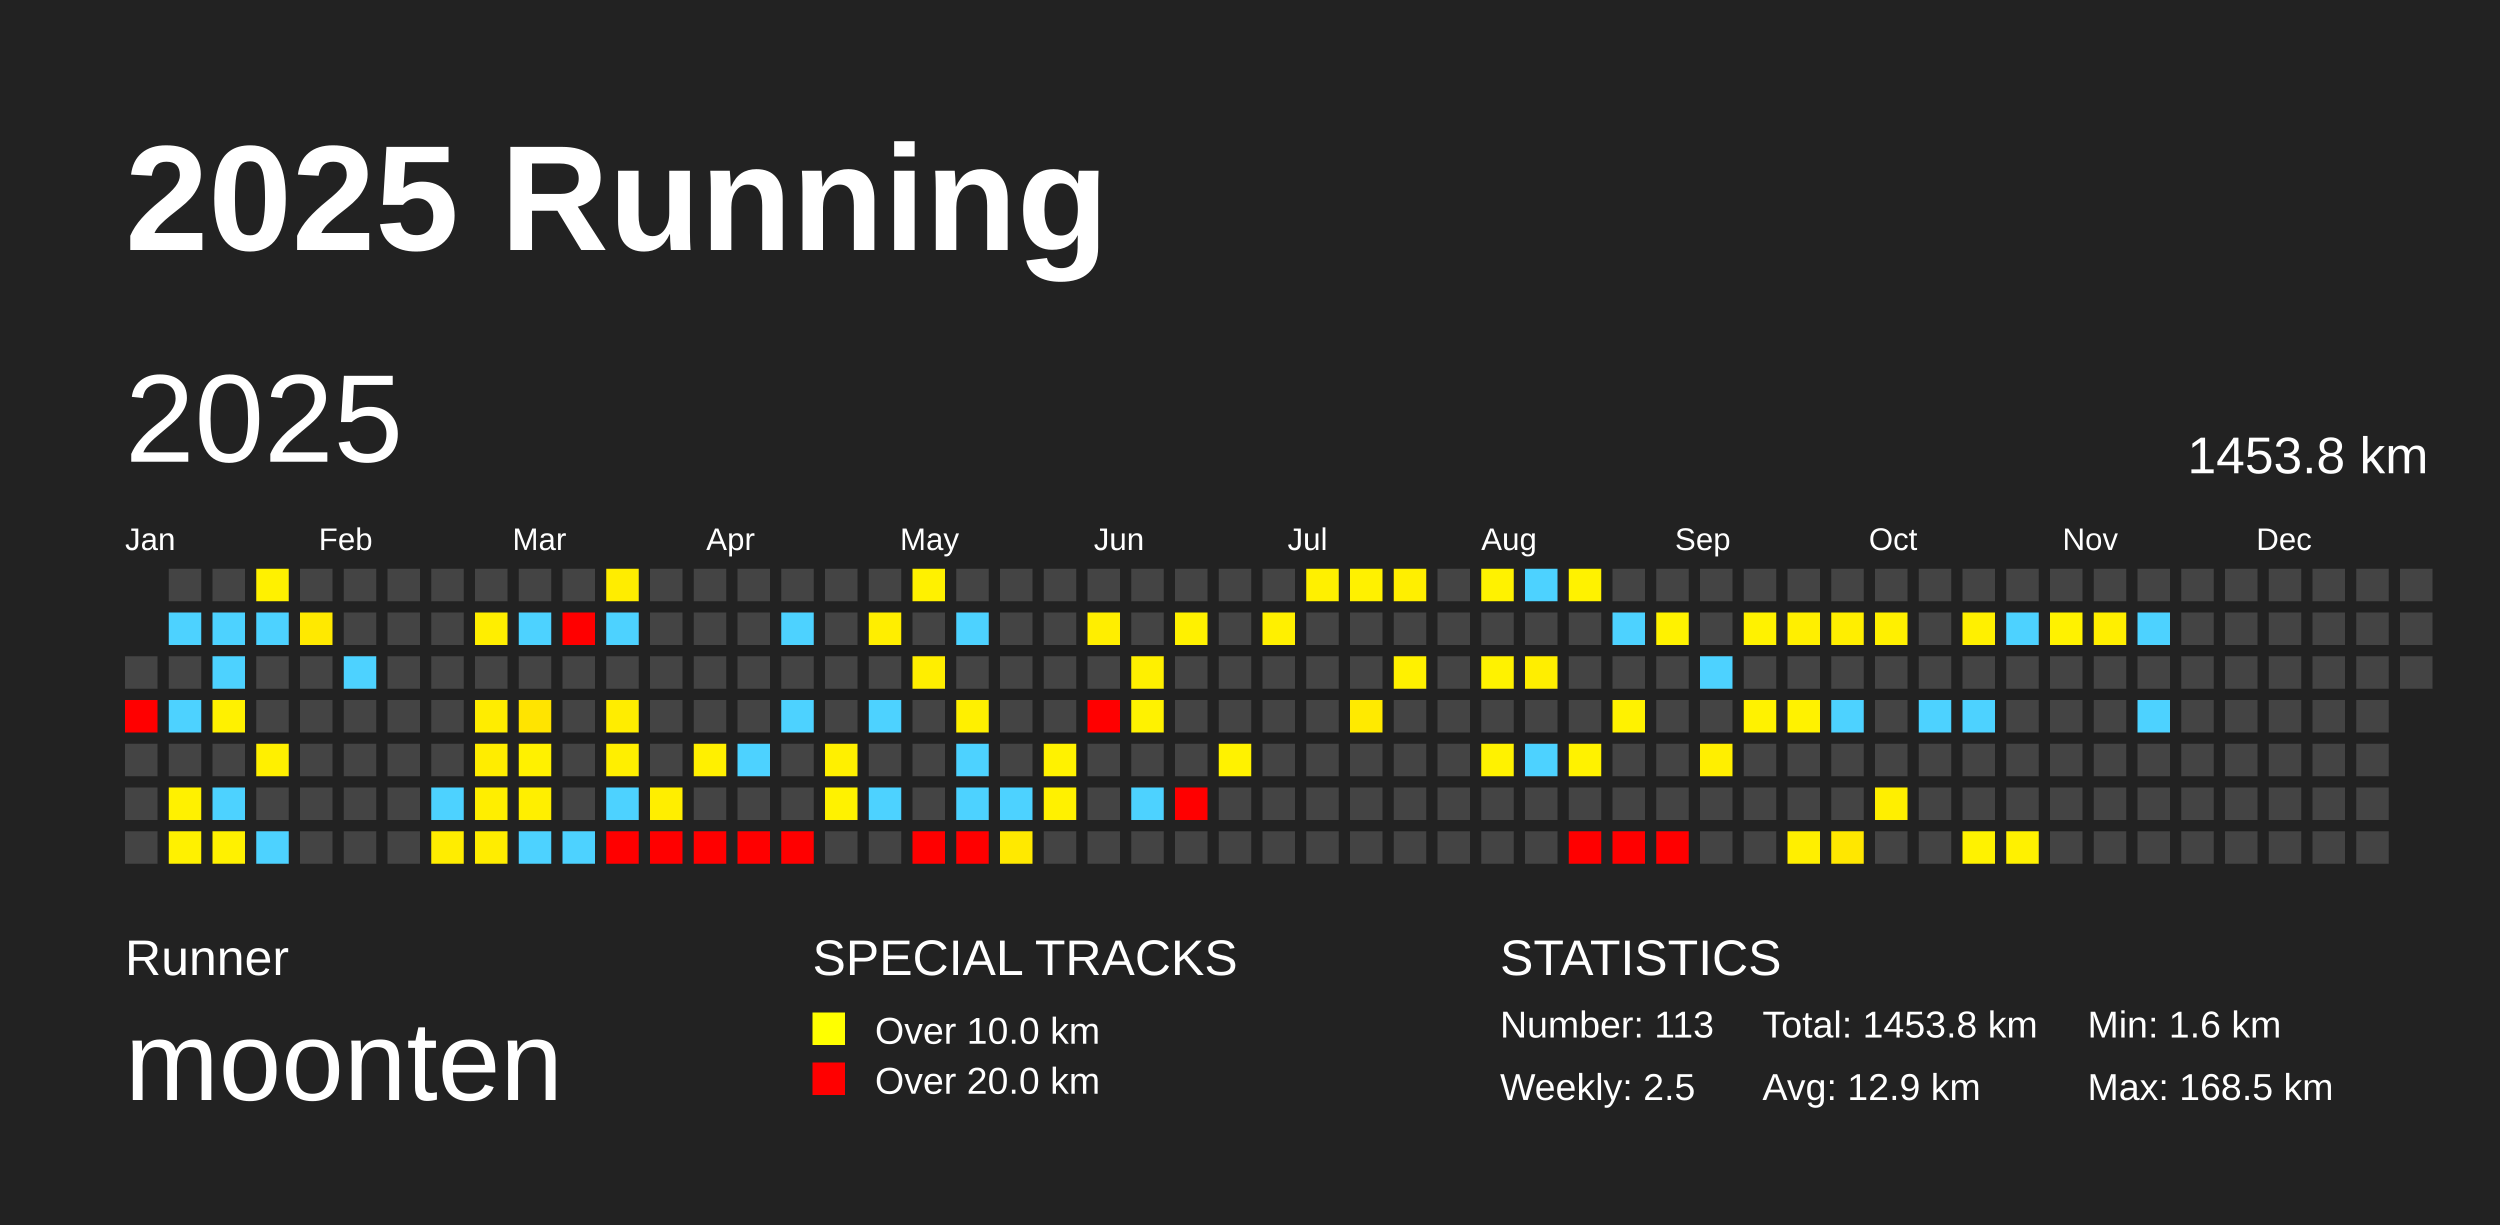
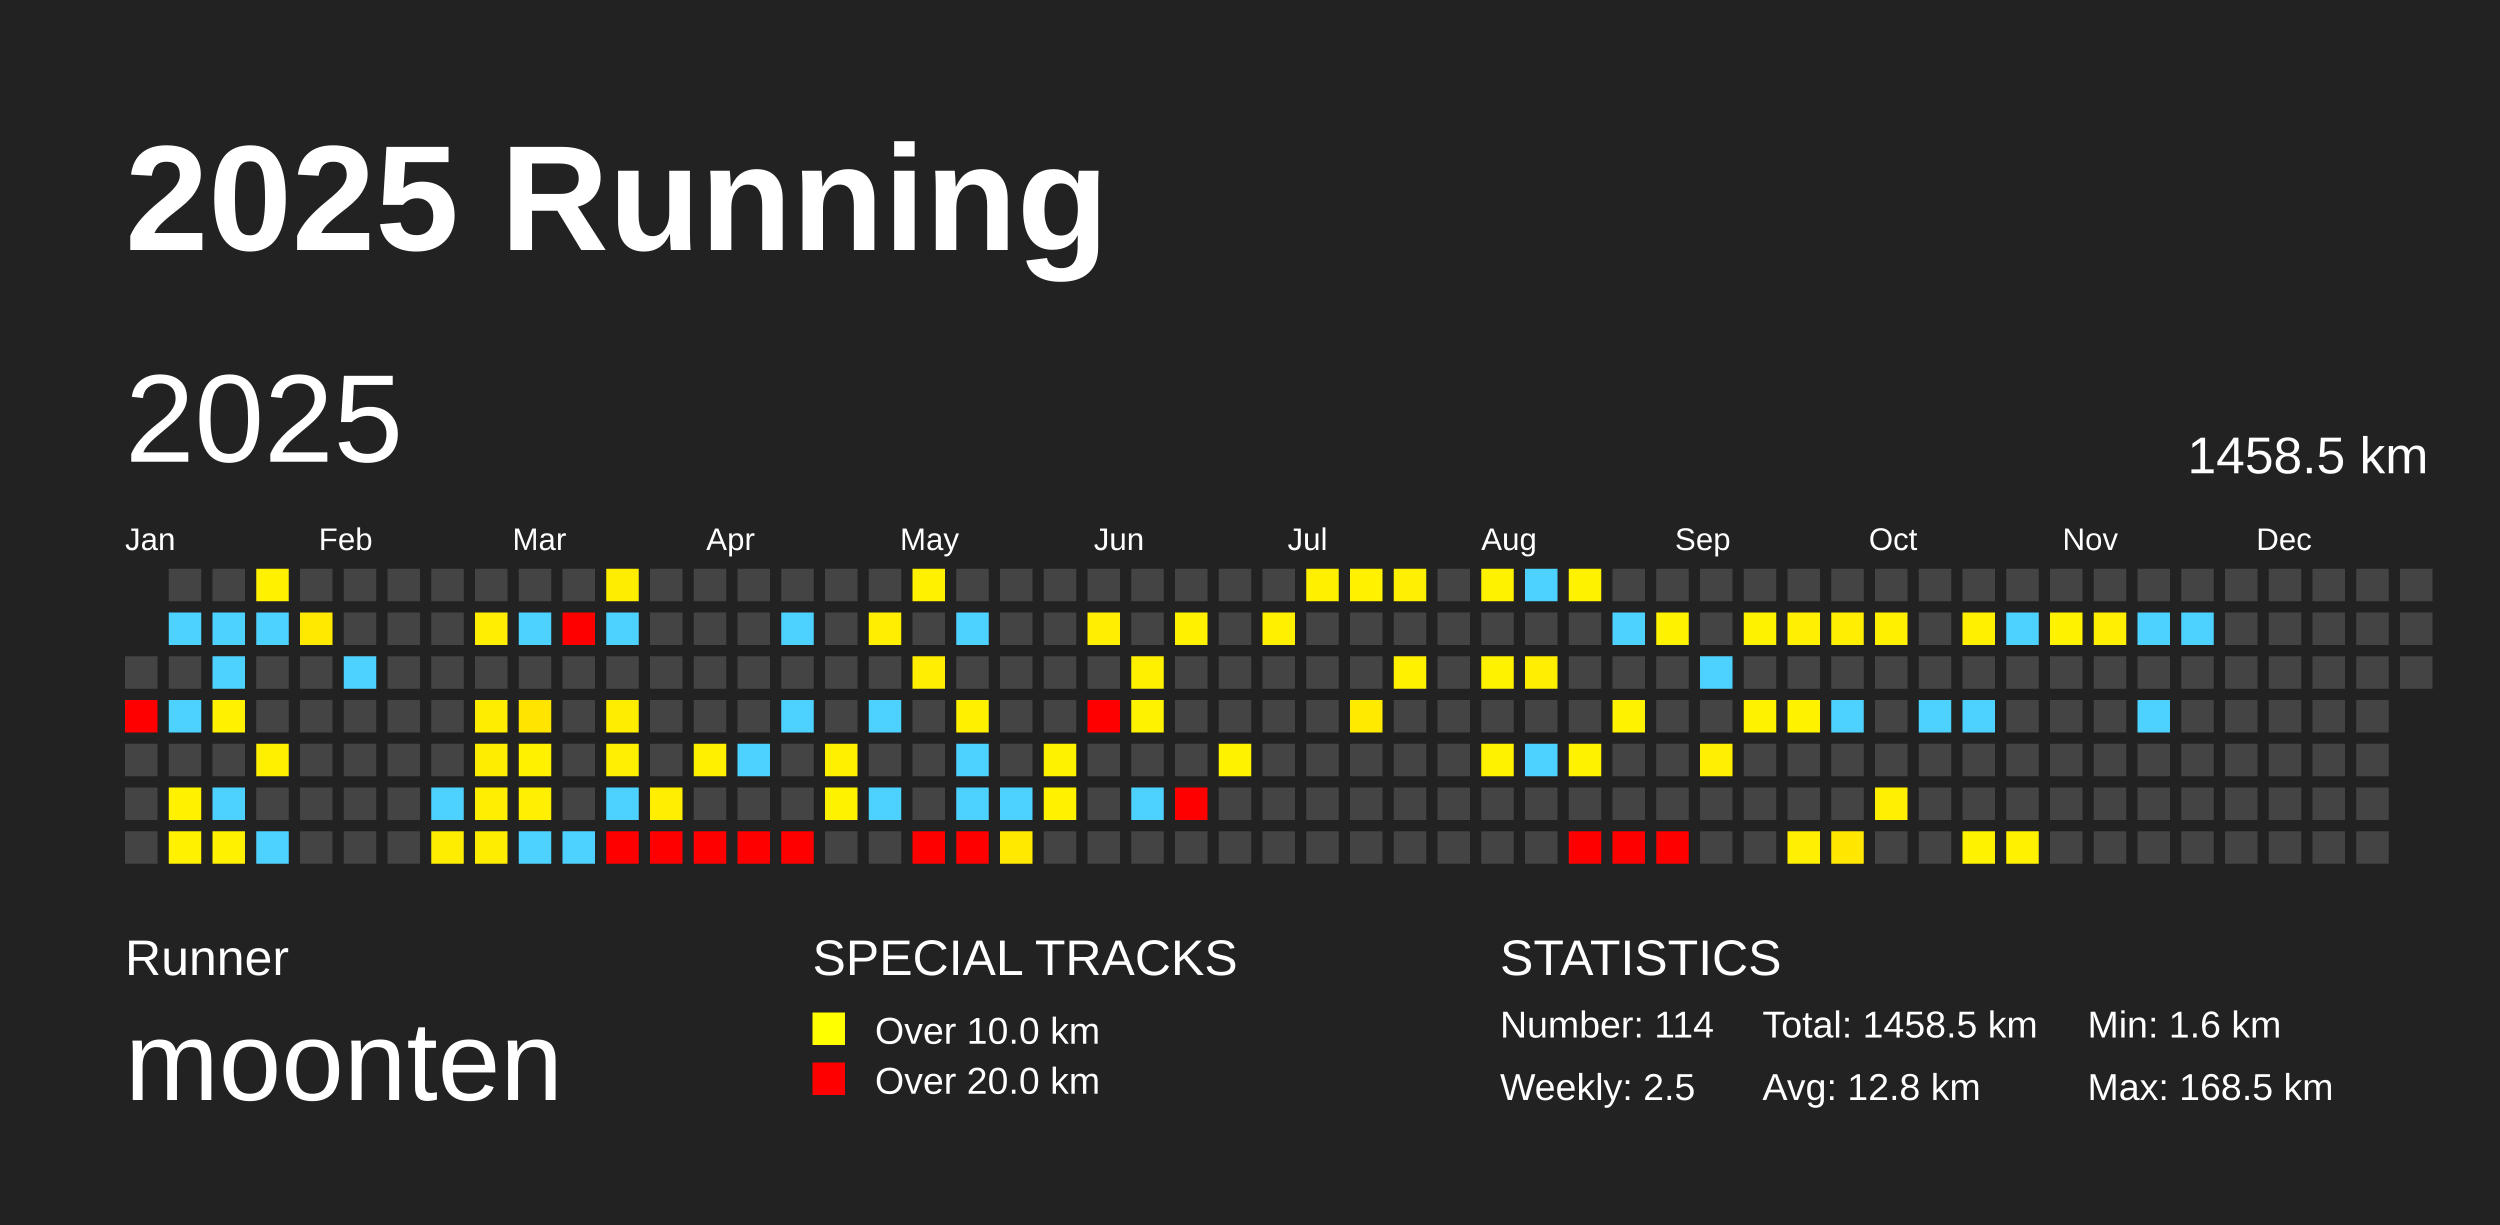
<svg xmlns="http://www.w3.org/2000/svg" baseProfile="full" height="98mm" version="1.1" viewBox="0,0,200,98" width="200mm">
  <defs />
  <rect fill="#222222" height="98" width="200" x="0" y="0" />
  <text fill="#FFFFFF" style="font-size:12px; font-family:Arial; font-weight:bold;" x="10" y="20">2025 Running</text>
  <text fill="#FFFFFF" style="font-size:4px; font-family:Arial" x="10" y="78">Runner</text>
  <text fill="#FFFFFF" style="font-size:9px; font-family:Arial" x="10" y="88">moonten</text>
  <text fill="#FFFFFF" style="font-size:4px; font-family:Arial" x="65" y="78">SPECIAL TRACKS</text>
  <rect fill="yellow" height="2.6" width="2.6" x="65" y="81" />
  <text fill="#FFFFFF" style="font-size:3px; font-family:Arial" x="70" y="83.5">Over 10.0 km</text>
  <rect fill="red" height="2.6" width="2.6" x="65" y="85" />
  <text fill="#FFFFFF" style="font-size:3px; font-family:Arial" x="70" y="87.5">Over 20.0 km</text>
  <text fill="#FFFFFF" style="font-size:4px; font-family:Arial" x="120" y="78">STATISTICS</text>
-   <text fill="#FFFFFF" style="font-size:3px; font-family:Arial" x="120" y="83">Number: 113</text>
+   <text fill="#FFFFFF" style="font-size:3px; font-family:Arial" x="120" y="83">Number: 114</text>
  <text fill="#FFFFFF" style="font-size:3px; font-family:Arial" x="120" y="88">Weekly: 2.5</text>
-   <text fill="#FFFFFF" style="font-size:3px; font-family:Arial" x="141" y="83">Total: 1453.8 km</text>
-   <text fill="#FFFFFF" style="font-size:3px; font-family:Arial" x="141" y="88">Avg: 12.9 km</text>
+   <text fill="#FFFFFF" style="font-size:3px; font-family:Arial" x="141" y="83">Total: 1458.5 km</text>
+   <text fill="#FFFFFF" style="font-size:3px; font-family:Arial" x="141" y="88">Avg: 12.8 km</text>
  <text fill="#FFFFFF" style="font-size:3px; font-family:Arial" x="167" y="83">Min: 1.6 km</text>
  <text fill="#FFFFFF" style="font-size:3px; font-family:Arial" x="167" y="88">Max: 168.5 km</text>
  <text dominant-baseline="hanging" fill="#FFFFFF" style="font-size:10.0px; font-family:Arial;" x="10" y="30">2025</text>
-   <text dominant-baseline="hanging" fill="#FFFFFF" style="font-size:4.125px; font-family:Arial;" x="175" y="35">1453.8 km</text>
+   <text dominant-baseline="hanging" fill="#FFFFFF" style="font-size:4.125px; font-family:Arial;" x="175" y="35">1458.5 km</text>
  <text fill="#FFFFFF" style="font-size:2.5px; font-family:Arial" x="10.0" y="44">Jan</text>
  <text fill="#FFFFFF" style="font-size:2.5px; font-family:Arial" x="25.5" y="44">Feb</text>
  <text fill="#FFFFFF" style="font-size:2.5px; font-family:Arial" x="41.0" y="44">Mar</text>
  <text fill="#FFFFFF" style="font-size:2.5px; font-family:Arial" x="56.5" y="44">Apr</text>
  <text fill="#FFFFFF" style="font-size:2.5px; font-family:Arial" x="72.0" y="44">May</text>
  <text fill="#FFFFFF" style="font-size:2.5px; font-family:Arial" x="87.5" y="44">Jun</text>
  <text fill="#FFFFFF" style="font-size:2.5px; font-family:Arial" x="103.0" y="44">Jul</text>
  <text fill="#FFFFFF" style="font-size:2.5px; font-family:Arial" x="118.5" y="44">Aug</text>
  <text fill="#FFFFFF" style="font-size:2.5px; font-family:Arial" x="134.0" y="44">Sep</text>
  <text fill="#FFFFFF" style="font-size:2.5px; font-family:Arial" x="149.5" y="44">Oct</text>
  <text fill="#FFFFFF" style="font-size:2.5px; font-family:Arial" x="165.0" y="44">Nov</text>
  <text fill="#FFFFFF" style="font-size:2.5px; font-family:Arial" x="180.5" y="44">Dec</text>
  <rect fill="#444444" height="2.6" width="2.6" x="10.0" y="52.5" />
  <rect fill="red" height="2.6" width="2.6" x="10.0" y="56.0" />
  <rect fill="#444444" height="2.6" width="2.6" x="10.0" y="59.5" />
  <rect fill="#444444" height="2.6" width="2.6" x="10.0" y="63.0" />
  <rect fill="#444444" height="2.6" width="2.6" x="10.0" y="66.5" />
  <rect fill="#444444" height="2.6" width="2.6" x="13.5" y="45.5" />
  <rect fill="#4dd2ff" height="2.6" width="2.6" x="13.5" y="49.0" />
  <rect fill="#444444" height="2.6" width="2.6" x="13.5" y="52.5" />
  <rect fill="#4dd2ff" height="2.6" width="2.6" x="13.5" y="56.0" />
  <rect fill="#444444" height="2.6" width="2.6" x="13.5" y="59.5" />
  <rect fill="#fff100" height="2.6" width="2.6" x="13.5" y="63.0" />
  <rect fill="#fff100" height="2.6" width="2.6" x="13.5" y="66.5" />
  <rect fill="#444444" height="2.6" width="2.6" x="17.0" y="45.5" />
  <rect fill="#4dd2ff" height="2.6" width="2.6" x="17.0" y="49.0" />
  <rect fill="#4dd2ff" height="2.6" width="2.6" x="17.0" y="52.5" />
  <rect fill="#fff100" height="2.6" width="2.6" x="17.0" y="56.0" />
  <rect fill="#444444" height="2.6" width="2.6" x="17.0" y="59.5" />
  <rect fill="#4dd2ff" height="2.6" width="2.6" x="17.0" y="63.0" />
  <rect fill="#fff100" height="2.6" width="2.6" x="17.0" y="66.5" />
  <rect fill="#fff100" height="2.6" width="2.6" x="20.5" y="45.5" />
  <rect fill="#4dd2ff" height="2.6" width="2.6" x="20.5" y="49.0" />
  <rect fill="#444444" height="2.6" width="2.6" x="20.5" y="52.5" />
  <rect fill="#444444" height="2.6" width="2.6" x="20.5" y="56.0" />
  <rect fill="#fff000" height="2.6" width="2.6" x="20.5" y="59.5" />
  <rect fill="#444444" height="2.6" width="2.6" x="20.5" y="63.0" />
  <rect fill="#4dd2ff" height="2.6" width="2.6" x="20.5" y="66.5" />
  <rect fill="#444444" height="2.6" width="2.6" x="24.0" y="45.5" />
  <rect fill="#ffe900" height="2.6" width="2.6" x="24.0" y="49.0" />
  <rect fill="#444444" height="2.6" width="2.6" x="24.0" y="52.5" />
  <rect fill="#444444" height="2.6" width="2.6" x="24.0" y="56.0" />
  <rect fill="#444444" height="2.6" width="2.6" x="24.0" y="59.5" />
  <rect fill="#444444" height="2.6" width="2.6" x="24.0" y="63.0" />
  <rect fill="#444444" height="2.6" width="2.6" x="24.0" y="66.5" />
  <rect fill="#444444" height="2.6" width="2.6" x="27.5" y="45.5" />
  <rect fill="#444444" height="2.6" width="2.6" x="27.5" y="49.0" />
  <rect fill="#4dd2ff" height="2.6" width="2.6" x="27.5" y="52.5" />
  <rect fill="#444444" height="2.6" width="2.6" x="27.5" y="56.0" />
  <rect fill="#444444" height="2.6" width="2.6" x="27.5" y="59.5" />
  <rect fill="#444444" height="2.6" width="2.6" x="27.5" y="63.0" />
  <rect fill="#444444" height="2.6" width="2.6" x="27.5" y="66.5" />
  <rect fill="#444444" height="2.6" width="2.6" x="31.0" y="45.5" />
  <rect fill="#444444" height="2.6" width="2.6" x="31.0" y="49.0" />
  <rect fill="#444444" height="2.6" width="2.6" x="31.0" y="52.5" />
  <rect fill="#444444" height="2.6" width="2.6" x="31.0" y="56.0" />
  <rect fill="#444444" height="2.6" width="2.6" x="31.0" y="59.5" />
  <rect fill="#444444" height="2.6" width="2.6" x="31.0" y="63.0" />
  <rect fill="#444444" height="2.6" width="2.6" x="31.0" y="66.5" />
  <rect fill="#444444" height="2.6" width="2.6" x="34.5" y="45.5" />
  <rect fill="#444444" height="2.6" width="2.6" x="34.5" y="49.0" />
  <rect fill="#444444" height="2.6" width="2.6" x="34.5" y="52.5" />
  <rect fill="#444444" height="2.6" width="2.6" x="34.5" y="56.0" />
  <rect fill="#444444" height="2.6" width="2.6" x="34.5" y="59.5" />
  <rect fill="#4dd2ff" height="2.6" width="2.6" x="34.5" y="63.0" />
  <rect fill="#ffed00" height="2.6" width="2.6" x="34.5" y="66.5" />
  <rect fill="#444444" height="2.6" width="2.6" x="38.0" y="45.5" />
  <rect fill="#ffee00" height="2.6" width="2.6" x="38.0" y="49.0" />
  <rect fill="#444444" height="2.6" width="2.6" x="38.0" y="52.5" />
  <rect fill="#ffed00" height="2.6" width="2.6" x="38.0" y="56.0" />
  <rect fill="#ffed00" height="2.6" width="2.6" x="38.0" y="59.5" />
  <rect fill="#ffee00" height="2.6" width="2.6" x="38.0" y="63.0" />
  <rect fill="#ffed00" height="2.6" width="2.6" x="38.0" y="66.5" />
  <rect fill="#444444" height="2.6" width="2.6" x="41.5" y="45.5" />
  <rect fill="#4dd2ff" height="2.6" width="2.6" x="41.5" y="49.0" />
  <rect fill="#444444" height="2.6" width="2.6" x="41.5" y="52.5" />
  <rect fill="#ffe400" height="2.6" width="2.6" x="41.5" y="56.0" />
  <rect fill="#fff100" height="2.6" width="2.6" x="41.5" y="59.5" />
  <rect fill="#ffef00" height="2.6" width="2.6" x="41.5" y="63.0" />
  <rect fill="#4dd2ff" height="2.6" width="2.6" x="41.5" y="66.5" />
  <rect fill="#444444" height="2.6" width="2.6" x="45.0" y="45.5" />
  <rect fill="red" height="2.6" width="2.6" x="45.0" y="49.0" />
  <rect fill="#444444" height="2.6" width="2.6" x="45.0" y="52.5" />
  <rect fill="#444444" height="2.6" width="2.6" x="45.0" y="56.0" />
  <rect fill="#444444" height="2.6" width="2.6" x="45.0" y="59.5" />
  <rect fill="#444444" height="2.6" width="2.6" x="45.0" y="63.0" />
  <rect fill="#4dd2ff" height="2.6" width="2.6" x="45.0" y="66.5" />
  <rect fill="#ffed00" height="2.6" width="2.6" x="48.5" y="45.5" />
  <rect fill="#4dd2ff" height="2.6" width="2.6" x="48.5" y="49.0" />
  <rect fill="#444444" height="2.6" width="2.6" x="48.5" y="52.5" />
  <rect fill="#ffed00" height="2.6" width="2.6" x="48.5" y="56.0" />
  <rect fill="#ffef00" height="2.6" width="2.6" x="48.5" y="59.5" />
  <rect fill="#4dd2ff" height="2.6" width="2.6" x="48.5" y="63.0" />
  <rect fill="red" height="2.6" width="2.6" x="48.5" y="66.5" />
  <rect fill="#444444" height="2.6" width="2.6" x="52.0" y="45.5" />
  <rect fill="#444444" height="2.6" width="2.6" x="52.0" y="49.0" />
  <rect fill="#444444" height="2.6" width="2.6" x="52.0" y="52.5" />
  <rect fill="#444444" height="2.6" width="2.6" x="52.0" y="56.0" />
  <rect fill="#444444" height="2.6" width="2.6" x="52.0" y="59.5" />
  <rect fill="#ffee00" height="2.6" width="2.6" x="52.0" y="63.0" />
  <rect fill="red" height="2.6" width="2.6" x="52.0" y="66.5" />
  <rect fill="#444444" height="2.6" width="2.6" x="55.5" y="45.5" />
  <rect fill="#444444" height="2.6" width="2.6" x="55.5" y="49.0" />
  <rect fill="#444444" height="2.6" width="2.6" x="55.5" y="52.5" />
  <rect fill="#444444" height="2.6" width="2.6" x="55.5" y="56.0" />
  <rect fill="#fff000" height="2.6" width="2.6" x="55.5" y="59.5" />
  <rect fill="#444444" height="2.6" width="2.6" x="55.5" y="63.0" />
  <rect fill="red" height="2.6" width="2.6" x="55.5" y="66.5" />
  <rect fill="#444444" height="2.6" width="2.6" x="59.0" y="45.5" />
  <rect fill="#444444" height="2.6" width="2.6" x="59.0" y="49.0" />
  <rect fill="#444444" height="2.6" width="2.6" x="59.0" y="52.5" />
  <rect fill="#444444" height="2.6" width="2.6" x="59.0" y="56.0" />
  <rect fill="#4dd2ff" height="2.6" width="2.6" x="59.0" y="59.5" />
  <rect fill="#444444" height="2.6" width="2.6" x="59.0" y="63.0" />
  <rect fill="red" height="2.6" width="2.6" x="59.0" y="66.5" />
  <rect fill="#444444" height="2.6" width="2.6" x="62.5" y="45.5" />
  <rect fill="#4dd2ff" height="2.6" width="2.6" x="62.5" y="49.0" />
  <rect fill="#444444" height="2.6" width="2.6" x="62.5" y="52.5" />
  <rect fill="#4dd2ff" height="2.6" width="2.6" x="62.5" y="56.0" />
  <rect fill="#444444" height="2.6" width="2.6" x="62.5" y="59.5" />
  <rect fill="#444444" height="2.6" width="2.6" x="62.5" y="63.0" />
  <rect fill="red" height="2.6" width="2.6" x="62.5" y="66.5" />
  <rect fill="#444444" height="2.6" width="2.6" x="66.0" y="45.5" />
  <rect fill="#444444" height="2.6" width="2.6" x="66.0" y="49.0" />
  <rect fill="#444444" height="2.6" width="2.6" x="66.0" y="52.5" />
  <rect fill="#444444" height="2.6" width="2.6" x="66.0" y="56.0" />
  <rect fill="#fff000" height="2.6" width="2.6" x="66.0" y="59.5" />
  <rect fill="#fff200" height="2.6" width="2.6" x="66.0" y="63.0" />
  <rect fill="#444444" height="2.6" width="2.6" x="66.0" y="66.5" />
  <rect fill="#444444" height="2.6" width="2.6" x="69.5" y="45.5" />
  <rect fill="#ffee00" height="2.6" width="2.6" x="69.5" y="49.0" />
  <rect fill="#444444" height="2.6" width="2.6" x="69.5" y="52.5" />
  <rect fill="#4dd2ff" height="2.6" width="2.6" x="69.5" y="56.0" />
  <rect fill="#444444" height="2.6" width="2.6" x="69.5" y="59.5" />
  <rect fill="#4dd2ff" height="2.6" width="2.6" x="69.5" y="63.0" />
  <rect fill="#444444" height="2.6" width="2.6" x="69.5" y="66.5" />
  <rect fill="#fff100" height="2.6" width="2.6" x="73.0" y="45.5" />
  <rect fill="#444444" height="2.6" width="2.6" x="73.0" y="49.0" />
  <rect fill="#ffee00" height="2.6" width="2.6" x="73.0" y="52.5" />
  <rect fill="#444444" height="2.6" width="2.6" x="73.0" y="56.0" />
  <rect fill="#444444" height="2.6" width="2.6" x="73.0" y="59.5" />
  <rect fill="#444444" height="2.6" width="2.6" x="73.0" y="63.0" />
  <rect fill="red" height="2.6" width="2.6" x="73.0" y="66.5" />
  <rect fill="#444444" height="2.6" width="2.6" x="76.5" y="45.5" />
  <rect fill="#4dd2ff" height="2.6" width="2.6" x="76.5" y="49.0" />
  <rect fill="#444444" height="2.6" width="2.6" x="76.5" y="52.5" />
  <rect fill="#fff000" height="2.6" width="2.6" x="76.5" y="56.0" />
  <rect fill="#4dd2ff" height="2.6" width="2.6" x="76.5" y="59.5" />
  <rect fill="#4dd2ff" height="2.6" width="2.6" x="76.5" y="63.0" />
  <rect fill="red" height="2.6" width="2.6" x="76.5" y="66.5" />
  <rect fill="#444444" height="2.6" width="2.6" x="80.0" y="45.5" />
  <rect fill="#444444" height="2.6" width="2.6" x="80.0" y="49.0" />
  <rect fill="#444444" height="2.6" width="2.6" x="80.0" y="52.5" />
  <rect fill="#444444" height="2.6" width="2.6" x="80.0" y="56.0" />
  <rect fill="#444444" height="2.6" width="2.6" x="80.0" y="59.5" />
  <rect fill="#4dd2ff" height="2.6" width="2.6" x="80.0" y="63.0" />
  <rect fill="#ffe900" height="2.6" width="2.6" x="80.0" y="66.5" />
  <rect fill="#444444" height="2.6" width="2.6" x="83.5" y="45.5" />
  <rect fill="#444444" height="2.6" width="2.6" x="83.5" y="49.0" />
  <rect fill="#444444" height="2.6" width="2.6" x="83.5" y="52.5" />
  <rect fill="#444444" height="2.6" width="2.6" x="83.5" y="56.0" />
  <rect fill="#fff200" height="2.6" width="2.6" x="83.5" y="59.5" />
  <rect fill="#fff100" height="2.6" width="2.6" x="83.5" y="63.0" />
  <rect fill="#444444" height="2.6" width="2.6" x="83.5" y="66.5" />
  <rect fill="#444444" height="2.6" width="2.6" x="87.0" y="45.5" />
  <rect fill="#ffee00" height="2.6" width="2.6" x="87.0" y="49.0" />
  <rect fill="#444444" height="2.6" width="2.6" x="87.0" y="52.5" />
  <rect fill="red" height="2.6" width="2.6" x="87.0" y="56.0" />
  <rect fill="#444444" height="2.6" width="2.6" x="87.0" y="59.5" />
  <rect fill="#444444" height="2.6" width="2.6" x="87.0" y="63.0" />
  <rect fill="#444444" height="2.6" width="2.6" x="87.0" y="66.5" />
  <rect fill="#444444" height="2.6" width="2.6" x="90.5" y="45.5" />
  <rect fill="#444444" height="2.6" width="2.6" x="90.5" y="49.0" />
  <rect fill="#fff000" height="2.6" width="2.6" x="90.5" y="52.5" />
  <rect fill="#fff200" height="2.6" width="2.6" x="90.5" y="56.0" />
  <rect fill="#444444" height="2.6" width="2.6" x="90.5" y="59.5" />
  <rect fill="#4dd2ff" height="2.6" width="2.6" x="90.5" y="63.0" />
  <rect fill="#444444" height="2.6" width="2.6" x="90.5" y="66.5" />
  <rect fill="#444444" height="2.6" width="2.6" x="94.0" y="45.5" />
  <rect fill="#fff100" height="2.6" width="2.6" x="94.0" y="49.0" />
  <rect fill="#444444" height="2.6" width="2.6" x="94.0" y="52.5" />
  <rect fill="#444444" height="2.6" width="2.6" x="94.0" y="56.0" />
  <rect fill="#444444" height="2.6" width="2.6" x="94.0" y="59.5" />
  <rect fill="red" height="2.6" width="2.6" x="94.0" y="63.0" />
  <rect fill="#444444" height="2.6" width="2.6" x="94.0" y="66.5" />
  <rect fill="#444444" height="2.6" width="2.6" x="97.5" y="45.5" />
  <rect fill="#444444" height="2.6" width="2.6" x="97.5" y="49.0" />
  <rect fill="#444444" height="2.6" width="2.6" x="97.5" y="52.5" />
  <rect fill="#444444" height="2.6" width="2.6" x="97.5" y="56.0" />
  <rect fill="#fff200" height="2.6" width="2.6" x="97.5" y="59.5" />
  <rect fill="#444444" height="2.6" width="2.6" x="97.5" y="63.0" />
  <rect fill="#444444" height="2.6" width="2.6" x="97.5" y="66.5" />
  <rect fill="#444444" height="2.6" width="2.6" x="101.0" y="45.5" />
  <rect fill="#fff000" height="2.6" width="2.6" x="101.0" y="49.0" />
  <rect fill="#444444" height="2.6" width="2.6" x="101.0" y="52.5" />
  <rect fill="#444444" height="2.6" width="2.6" x="101.0" y="56.0" />
  <rect fill="#444444" height="2.6" width="2.6" x="101.0" y="59.5" />
  <rect fill="#444444" height="2.6" width="2.6" x="101.0" y="63.0" />
  <rect fill="#444444" height="2.6" width="2.6" x="101.0" y="66.5" />
  <rect fill="#fff000" height="2.6" width="2.6" x="104.5" y="45.5" />
  <rect fill="#444444" height="2.6" width="2.6" x="104.5" y="49.0" />
  <rect fill="#444444" height="2.6" width="2.6" x="104.5" y="52.5" />
  <rect fill="#444444" height="2.6" width="2.6" x="104.5" y="56.0" />
  <rect fill="#444444" height="2.6" width="2.6" x="104.5" y="59.5" />
  <rect fill="#444444" height="2.6" width="2.6" x="104.5" y="63.0" />
  <rect fill="#444444" height="2.6" width="2.6" x="104.5" y="66.5" />
  <rect fill="#fff100" height="2.6" width="2.6" x="108.0" y="45.5" />
  <rect fill="#444444" height="2.6" width="2.6" x="108.0" y="49.0" />
  <rect fill="#444444" height="2.6" width="2.6" x="108.0" y="52.5" />
  <rect fill="#ffea00" height="2.6" width="2.6" x="108.0" y="56.0" />
  <rect fill="#444444" height="2.6" width="2.6" x="108.0" y="59.5" />
  <rect fill="#444444" height="2.6" width="2.6" x="108.0" y="63.0" />
  <rect fill="#444444" height="2.6" width="2.6" x="108.0" y="66.5" />
  <rect fill="#ffef00" height="2.6" width="2.6" x="111.5" y="45.5" />
  <rect fill="#444444" height="2.6" width="2.6" x="111.5" y="49.0" />
  <rect fill="#fff100" height="2.6" width="2.6" x="111.5" y="52.5" />
  <rect fill="#444444" height="2.6" width="2.6" x="111.5" y="56.0" />
  <rect fill="#444444" height="2.6" width="2.6" x="111.5" y="59.5" />
  <rect fill="#444444" height="2.6" width="2.6" x="111.5" y="63.0" />
  <rect fill="#444444" height="2.6" width="2.6" x="111.5" y="66.5" />
  <rect fill="#444444" height="2.6" width="2.6" x="115.0" y="45.5" />
  <rect fill="#444444" height="2.6" width="2.6" x="115.0" y="49.0" />
  <rect fill="#444444" height="2.6" width="2.6" x="115.0" y="52.5" />
  <rect fill="#444444" height="2.6" width="2.6" x="115.0" y="56.0" />
  <rect fill="#444444" height="2.6" width="2.6" x="115.0" y="59.5" />
  <rect fill="#444444" height="2.6" width="2.6" x="115.0" y="63.0" />
  <rect fill="#444444" height="2.6" width="2.6" x="115.0" y="66.5" />
  <rect fill="#fff200" height="2.6" width="2.6" x="118.5" y="45.5" />
  <rect fill="#444444" height="2.6" width="2.6" x="118.5" y="49.0" />
  <rect fill="#fff200" height="2.6" width="2.6" x="118.5" y="52.5" />
  <rect fill="#444444" height="2.6" width="2.6" x="118.5" y="56.0" />
  <rect fill="#fff200" height="2.6" width="2.6" x="118.5" y="59.5" />
  <rect fill="#444444" height="2.6" width="2.6" x="118.5" y="63.0" />
  <rect fill="#444444" height="2.6" width="2.6" x="118.5" y="66.5" />
  <rect fill="#4dd2ff" height="2.6" width="2.6" x="122.0" y="45.5" />
  <rect fill="#444444" height="2.6" width="2.6" x="122.0" y="49.0" />
  <rect fill="#ffee00" height="2.6" width="2.6" x="122.0" y="52.5" />
  <rect fill="#444444" height="2.6" width="2.6" x="122.0" y="56.0" />
  <rect fill="#4dd2ff" height="2.6" width="2.6" x="122.0" y="59.5" />
  <rect fill="#444444" height="2.6" width="2.6" x="122.0" y="63.0" />
  <rect fill="#444444" height="2.6" width="2.6" x="122.0" y="66.5" />
  <rect fill="#fff200" height="2.6" width="2.6" x="125.5" y="45.5" />
  <rect fill="#444444" height="2.6" width="2.6" x="125.5" y="49.0" />
  <rect fill="#444444" height="2.6" width="2.6" x="125.5" y="52.5" />
  <rect fill="#444444" height="2.6" width="2.6" x="125.5" y="56.0" />
  <rect fill="#fff200" height="2.6" width="2.6" x="125.5" y="59.5" />
  <rect fill="#444444" height="2.6" width="2.6" x="125.5" y="63.0" />
  <rect fill="red" height="2.6" width="2.6" x="125.5" y="66.5" />
  <rect fill="#444444" height="2.6" width="2.6" x="129.0" y="45.5" />
  <rect fill="#4dd2ff" height="2.6" width="2.6" x="129.0" y="49.0" />
  <rect fill="#444444" height="2.6" width="2.6" x="129.0" y="52.5" />
  <rect fill="#fff200" height="2.6" width="2.6" x="129.0" y="56.0" />
  <rect fill="#444444" height="2.6" width="2.6" x="129.0" y="59.5" />
  <rect fill="#444444" height="2.6" width="2.6" x="129.0" y="63.0" />
  <rect fill="red" height="2.6" width="2.6" x="129.0" y="66.5" />
  <rect fill="#444444" height="2.6" width="2.6" x="132.5" y="45.5" />
  <rect fill="#fff200" height="2.6" width="2.6" x="132.5" y="49.0" />
  <rect fill="#444444" height="2.6" width="2.6" x="132.5" y="52.5" />
  <rect fill="#444444" height="2.6" width="2.6" x="132.5" y="56.0" />
  <rect fill="#444444" height="2.6" width="2.6" x="132.5" y="59.5" />
  <rect fill="#444444" height="2.6" width="2.6" x="132.5" y="63.0" />
  <rect fill="red" height="2.6" width="2.6" x="132.5" y="66.5" />
  <rect fill="#444444" height="2.6" width="2.6" x="136.0" y="45.5" />
  <rect fill="#444444" height="2.6" width="2.6" x="136.0" y="49.0" />
  <rect fill="#4dd2ff" height="2.6" width="2.6" x="136.0" y="52.5" />
  <rect fill="#444444" height="2.6" width="2.6" x="136.0" y="56.0" />
  <rect fill="#ffef00" height="2.6" width="2.6" x="136.0" y="59.5" />
  <rect fill="#444444" height="2.6" width="2.6" x="136.0" y="63.0" />
  <rect fill="#444444" height="2.6" width="2.6" x="136.0" y="66.5" />
  <rect fill="#444444" height="2.6" width="2.6" x="139.5" y="45.5" />
  <rect fill="#fff200" height="2.6" width="2.6" x="139.5" y="49.0" />
  <rect fill="#444444" height="2.6" width="2.6" x="139.5" y="52.5" />
  <rect fill="#fff200" height="2.6" width="2.6" x="139.5" y="56.0" />
  <rect fill="#444444" height="2.6" width="2.6" x="139.5" y="59.5" />
  <rect fill="#444444" height="2.6" width="2.6" x="139.5" y="63.0" />
  <rect fill="#444444" height="2.6" width="2.6" x="139.5" y="66.5" />
  <rect fill="#444444" height="2.6" width="2.6" x="143.0" y="45.5" />
  <rect fill="#ffef00" height="2.6" width="2.6" x="143.0" y="49.0" />
  <rect fill="#444444" height="2.6" width="2.6" x="143.0" y="52.5" />
  <rect fill="#fff200" height="2.6" width="2.6" x="143.0" y="56.0" />
  <rect fill="#444444" height="2.6" width="2.6" x="143.0" y="59.5" />
  <rect fill="#444444" height="2.6" width="2.6" x="143.0" y="63.0" />
  <rect fill="#ffef00" height="2.6" width="2.6" x="143.0" y="66.5" />
  <rect fill="#444444" height="2.6" width="2.6" x="146.5" y="45.5" />
  <rect fill="#ffee00" height="2.6" width="2.6" x="146.5" y="49.0" />
  <rect fill="#444444" height="2.6" width="2.6" x="146.5" y="52.5" />
  <rect fill="#4dd2ff" height="2.6" width="2.6" x="146.5" y="56.0" />
  <rect fill="#444444" height="2.6" width="2.6" x="146.5" y="59.5" />
  <rect fill="#444444" height="2.6" width="2.6" x="146.5" y="63.0" />
  <rect fill="#ffe700" height="2.6" width="2.6" x="146.5" y="66.5" />
  <rect fill="#444444" height="2.6" width="2.6" x="150.0" y="45.5" />
  <rect fill="#fff000" height="2.6" width="2.6" x="150.0" y="49.0" />
  <rect fill="#444444" height="2.6" width="2.6" x="150.0" y="52.5" />
  <rect fill="#444444" height="2.6" width="2.6" x="150.0" y="56.0" />
  <rect fill="#444444" height="2.6" width="2.6" x="150.0" y="59.5" />
  <rect fill="#ffef00" height="2.6" width="2.6" x="150.0" y="63.0" />
  <rect fill="#444444" height="2.6" width="2.6" x="150.0" y="66.5" />
  <rect fill="#444444" height="2.6" width="2.6" x="153.5" y="45.5" />
  <rect fill="#444444" height="2.6" width="2.6" x="153.5" y="49.0" />
  <rect fill="#444444" height="2.6" width="2.6" x="153.5" y="52.5" />
  <rect fill="#4dd2ff" height="2.6" width="2.6" x="153.5" y="56.0" />
  <rect fill="#444444" height="2.6" width="2.6" x="153.5" y="59.5" />
  <rect fill="#444444" height="2.6" width="2.6" x="153.5" y="63.0" />
  <rect fill="#444444" height="2.6" width="2.6" x="153.5" y="66.5" />
  <rect fill="#444444" height="2.6" width="2.6" x="157.0" y="45.5" />
  <rect fill="#fff000" height="2.6" width="2.6" x="157.0" y="49.0" />
  <rect fill="#444444" height="2.6" width="2.6" x="157.0" y="52.5" />
  <rect fill="#4dd2ff" height="2.6" width="2.6" x="157.0" y="56.0" />
  <rect fill="#444444" height="2.6" width="2.6" x="157.0" y="59.5" />
  <rect fill="#444444" height="2.6" width="2.6" x="157.0" y="63.0" />
  <rect fill="#fff200" height="2.6" width="2.6" x="157.0" y="66.5" />
  <rect fill="#444444" height="2.6" width="2.6" x="160.5" y="45.5" />
  <rect fill="#4dd2ff" height="2.6" width="2.6" x="160.5" y="49.0" />
  <rect fill="#444444" height="2.6" width="2.6" x="160.5" y="52.5" />
  <rect fill="#444444" height="2.6" width="2.6" x="160.5" y="56.0" />
  <rect fill="#444444" height="2.6" width="2.6" x="160.5" y="59.5" />
  <rect fill="#444444" height="2.6" width="2.6" x="160.5" y="63.0" />
  <rect fill="#fff100" height="2.6" width="2.6" x="160.5" y="66.5" />
  <rect fill="#444444" height="2.6" width="2.6" x="164.0" y="45.5" />
  <rect fill="#fff200" height="2.6" width="2.6" x="164.0" y="49.0" />
  <rect fill="#444444" height="2.6" width="2.6" x="164.0" y="52.5" />
  <rect fill="#444444" height="2.6" width="2.6" x="164.0" y="56.0" />
  <rect fill="#444444" height="2.6" width="2.6" x="164.0" y="59.5" />
  <rect fill="#444444" height="2.6" width="2.6" x="164.0" y="63.0" />
  <rect fill="#444444" height="2.6" width="2.6" x="164.0" y="66.5" />
  <rect fill="#444444" height="2.6" width="2.6" x="167.5" y="45.5" />
  <rect fill="#ffef00" height="2.6" width="2.6" x="167.5" y="49.0" />
  <rect fill="#444444" height="2.6" width="2.6" x="167.5" y="52.5" />
  <rect fill="#444444" height="2.6" width="2.6" x="167.5" y="56.0" />
  <rect fill="#444444" height="2.6" width="2.6" x="167.5" y="59.5" />
  <rect fill="#444444" height="2.6" width="2.6" x="167.5" y="63.0" />
  <rect fill="#444444" height="2.6" width="2.6" x="167.5" y="66.5" />
  <rect fill="#444444" height="2.6" width="2.6" x="171.0" y="45.5" />
  <rect fill="#4dd2ff" height="2.6" width="2.6" x="171.0" y="49.0" />
  <rect fill="#444444" height="2.6" width="2.6" x="171.0" y="52.5" />
  <rect fill="#4dd2ff" height="2.6" width="2.6" x="171.0" y="56.0" />
  <rect fill="#444444" height="2.6" width="2.6" x="171.0" y="59.5" />
  <rect fill="#444444" height="2.6" width="2.6" x="171.0" y="63.0" />
  <rect fill="#444444" height="2.6" width="2.6" x="171.0" y="66.5" />
  <rect fill="#444444" height="2.6" width="2.6" x="174.5" y="45.5" />
-   <rect fill="#444444" height="2.6" width="2.6" x="174.5" y="49.0" />
+   <rect fill="#4dd2ff" height="2.6" width="2.6" x="174.5" y="49.0" />
  <rect fill="#444444" height="2.6" width="2.6" x="174.5" y="52.5" />
  <rect fill="#444444" height="2.6" width="2.6" x="174.5" y="56.0" />
  <rect fill="#444444" height="2.6" width="2.6" x="174.5" y="59.5" />
  <rect fill="#444444" height="2.6" width="2.6" x="174.5" y="63.0" />
  <rect fill="#444444" height="2.6" width="2.6" x="174.5" y="66.5" />
  <rect fill="#444444" height="2.6" width="2.6" x="178.0" y="45.5" />
  <rect fill="#444444" height="2.6" width="2.6" x="178.0" y="49.0" />
  <rect fill="#444444" height="2.6" width="2.6" x="178.0" y="52.5" />
  <rect fill="#444444" height="2.6" width="2.6" x="178.0" y="56.0" />
  <rect fill="#444444" height="2.6" width="2.6" x="178.0" y="59.5" />
  <rect fill="#444444" height="2.6" width="2.6" x="178.0" y="63.0" />
  <rect fill="#444444" height="2.6" width="2.6" x="178.0" y="66.5" />
  <rect fill="#444444" height="2.6" width="2.6" x="181.5" y="45.5" />
  <rect fill="#444444" height="2.6" width="2.6" x="181.5" y="49.0" />
  <rect fill="#444444" height="2.6" width="2.6" x="181.5" y="52.5" />
  <rect fill="#444444" height="2.6" width="2.6" x="181.5" y="56.0" />
  <rect fill="#444444" height="2.6" width="2.6" x="181.5" y="59.5" />
  <rect fill="#444444" height="2.6" width="2.6" x="181.5" y="63.0" />
  <rect fill="#444444" height="2.6" width="2.6" x="181.5" y="66.5" />
  <rect fill="#444444" height="2.6" width="2.6" x="185.0" y="45.5" />
  <rect fill="#444444" height="2.6" width="2.6" x="185.0" y="49.0" />
  <rect fill="#444444" height="2.6" width="2.6" x="185.0" y="52.5" />
  <rect fill="#444444" height="2.6" width="2.6" x="185.0" y="56.0" />
  <rect fill="#444444" height="2.6" width="2.6" x="185.0" y="59.5" />
  <rect fill="#444444" height="2.6" width="2.6" x="185.0" y="63.0" />
  <rect fill="#444444" height="2.6" width="2.6" x="185.0" y="66.5" />
  <rect fill="#444444" height="2.6" width="2.6" x="188.5" y="45.5" />
  <rect fill="#444444" height="2.6" width="2.6" x="188.5" y="49.0" />
  <rect fill="#444444" height="2.6" width="2.6" x="188.5" y="52.5" />
  <rect fill="#444444" height="2.6" width="2.6" x="188.5" y="56.0" />
  <rect fill="#444444" height="2.6" width="2.6" x="188.5" y="59.5" />
  <rect fill="#444444" height="2.6" width="2.6" x="188.5" y="63.0" />
  <rect fill="#444444" height="2.6" width="2.6" x="188.5" y="66.5" />
  <rect fill="#444444" height="2.6" width="2.6" x="192.0" y="45.5" />
  <rect fill="#444444" height="2.6" width="2.6" x="192.0" y="49.0" />
  <rect fill="#444444" height="2.6" width="2.6" x="192.0" y="52.5" />
</svg>
